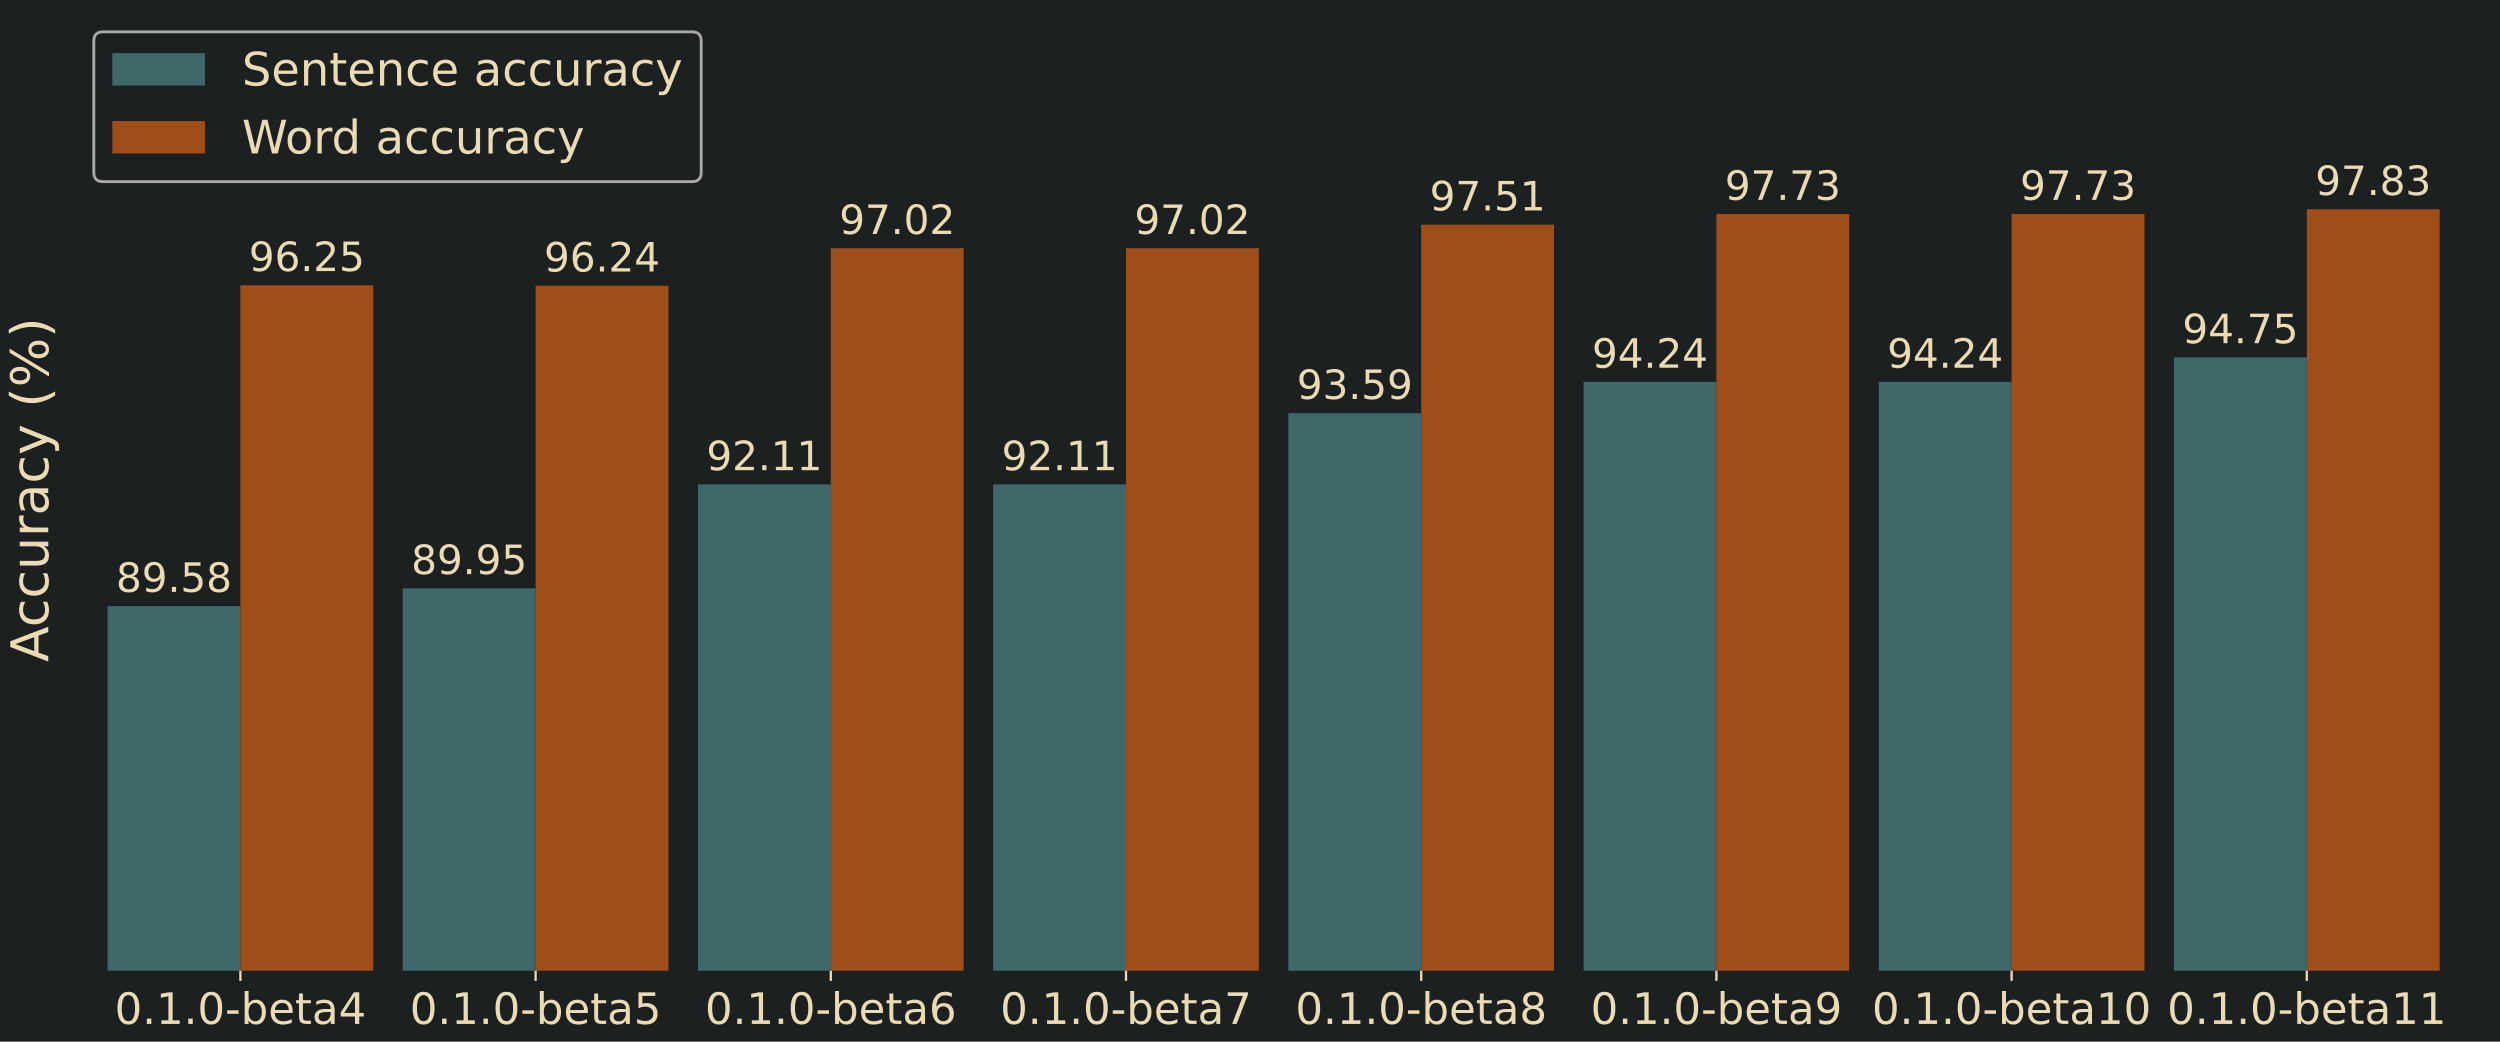
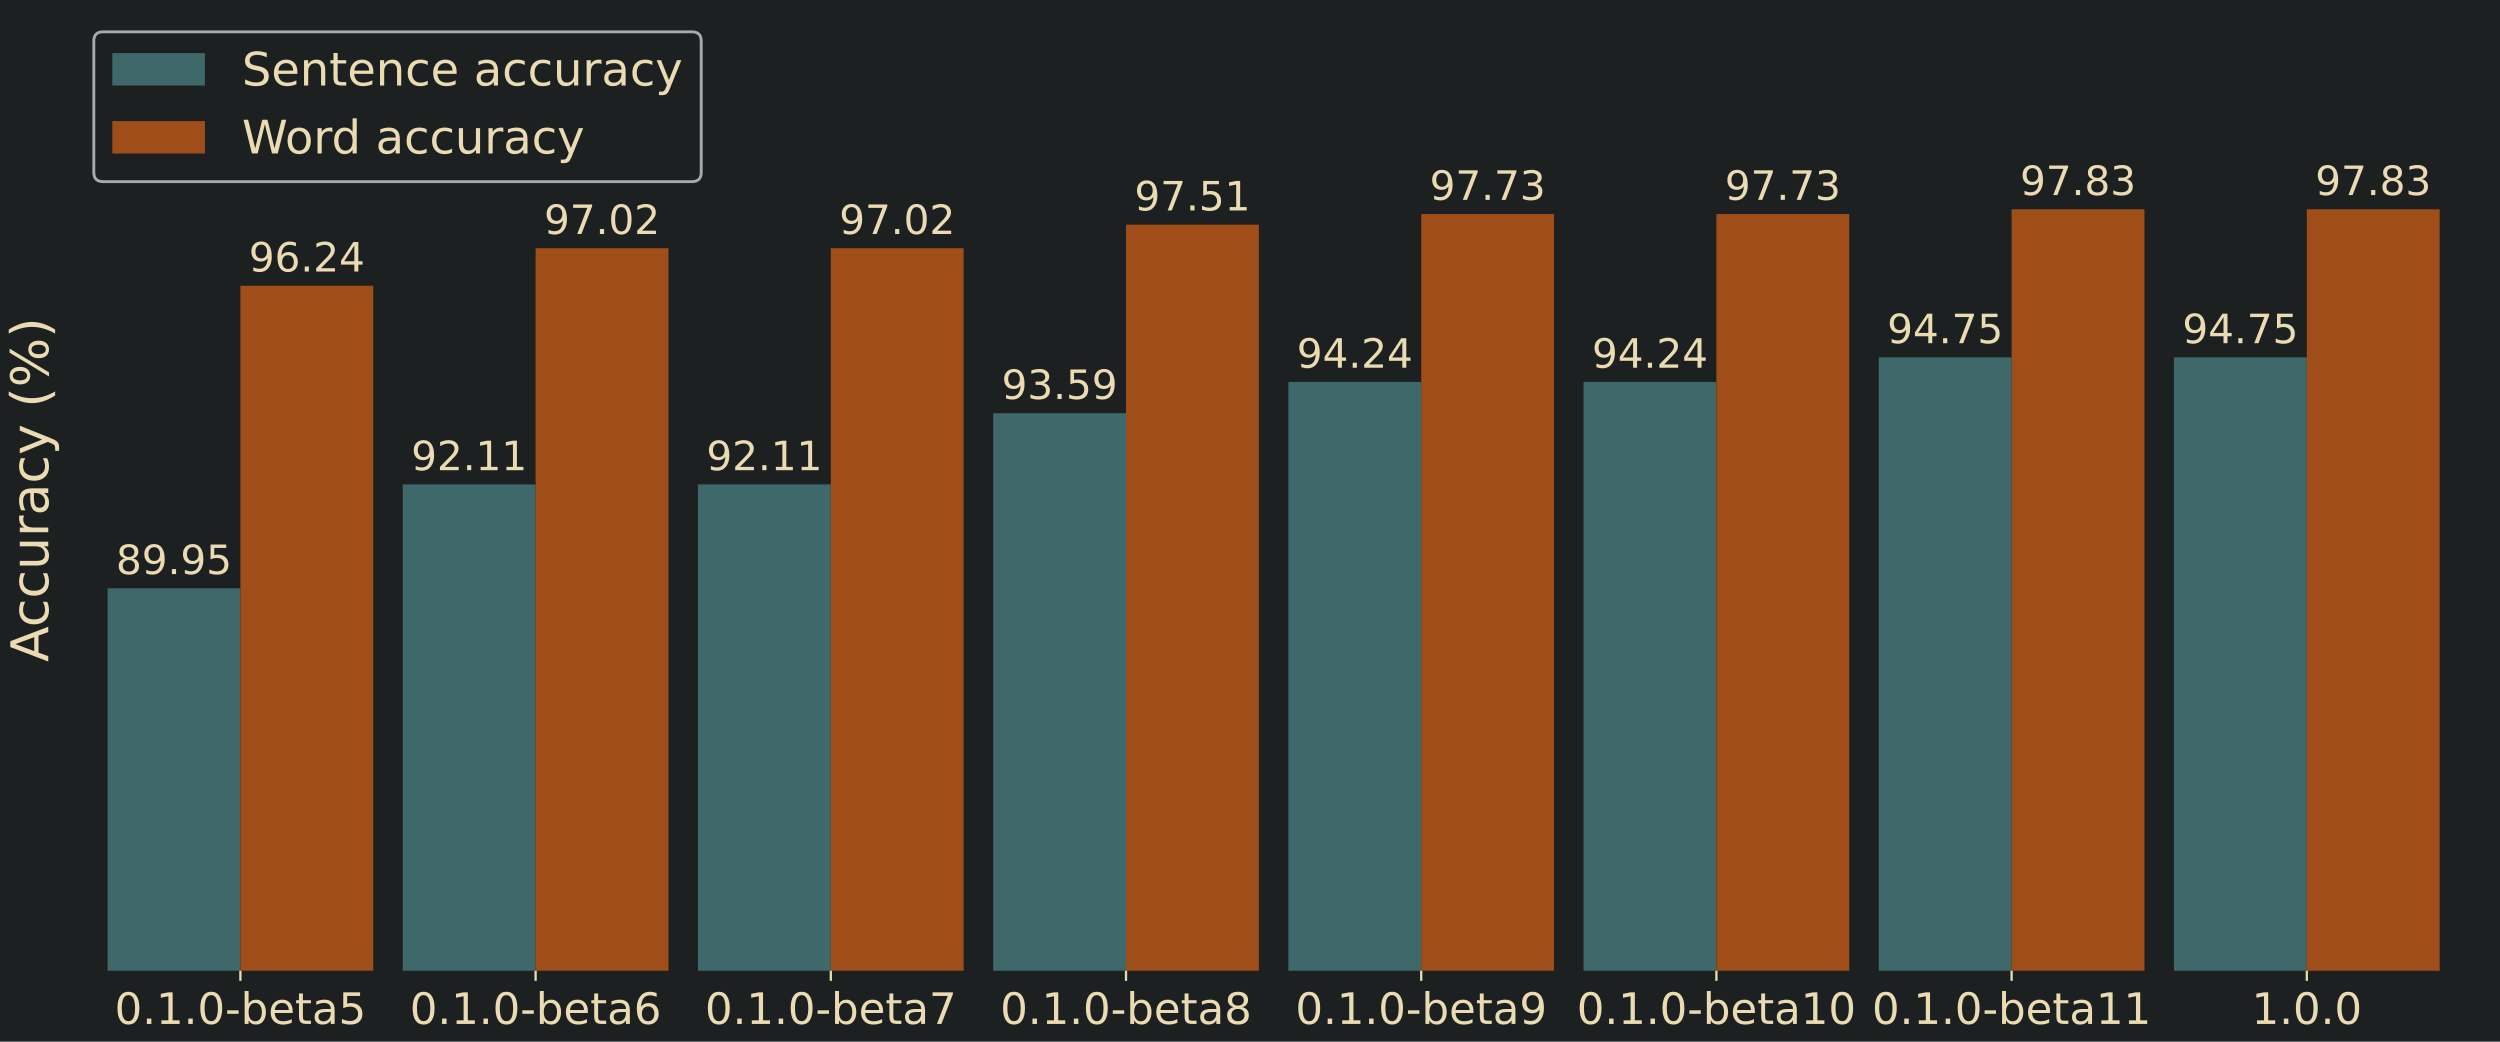
<svg xmlns="http://www.w3.org/2000/svg" xmlns:xlink="http://www.w3.org/1999/xlink" width="864pt" height="360pt" viewBox="0 0 864 360" version="1.1">
  <defs>
    <style type="text/css">*{stroke-linejoin: round; stroke-linecap: butt}</style>
  </defs>
  <g id="figure_1">
    <g id="patch_1">
      <path d="M 0 360  L 864 360  L 864 0  L 0 0  z " style="fill: #1d2021" />
    </g>
    <g id="axes_1">
      <g id="patch_2">
        <path d="M 24.421 335.483  L 861 335.483  L 861 3  L 24.421 3  z " style="fill: #1d2021" />
      </g>
      <g id="patch_3">
-         <path d="M 37.174 1698.66  L 83.083 1698.66  L 83.083 209.472  L 37.174 209.472  z " clip-path="url(#pc7d5219e8c)" style="fill: #3e686a" />
+         <path d="M 37.174 1698.66  L 83.083 1698.66  L 83.083 203.321  L 37.174 203.321  z " clip-path="url(#p4f9aa74996)" style="fill: #3e686a" />
      </g>
      <g id="patch_4">
-         <path d="M 139.195 1698.66  L 185.105 1698.66  L 185.105 203.321  L 139.195 203.321  z " clip-path="url(#pc7d5219e8c)" style="fill: #3e686a" />
+         <path d="M 139.195 1698.66  L 185.105 1698.66  L 185.105 167.413  L 139.195 167.413  z " clip-path="url(#p4f9aa74996)" style="fill: #3e686a" />
      </g>
      <g id="patch_5">
-         <path d="M 241.217 1698.66  L 287.127 1698.66  L 287.127 167.413  L 241.217 167.413  z " clip-path="url(#pc7d5219e8c)" style="fill: #3e686a" />
+         <path d="M 241.217 1698.66  L 287.127 1698.66  L 287.127 167.413  L 241.217 167.413  z " clip-path="url(#p4f9aa74996)" style="fill: #3e686a" />
      </g>
      <g id="patch_6">
-         <path d="M 343.239 1698.66  L 389.149 1698.66  L 389.149 167.413  L 343.239 167.413  z " clip-path="url(#pc7d5219e8c)" style="fill: #3e686a" />
+         <path d="M 343.239 1698.66  L 389.149 1698.66  L 389.149 142.809  L 343.239 142.809  z " clip-path="url(#p4f9aa74996)" style="fill: #3e686a" />
      </g>
      <g id="patch_7">
-         <path d="M 445.261 1698.66  L 491.171 1698.66  L 491.171 142.809  L 445.261 142.809  z " clip-path="url(#pc7d5219e8c)" style="fill: #3e686a" />
+         <path d="M 445.261 1698.66  L 491.171 1698.66  L 491.171 132.003  L 445.261 132.003  z " clip-path="url(#p4f9aa74996)" style="fill: #3e686a" />
      </g>
      <g id="patch_8">
-         <path d="M 547.283 1698.66  L 593.192 1698.66  L 593.192 132.003  L 547.283 132.003  z " clip-path="url(#pc7d5219e8c)" style="fill: #3e686a" />
+         <path d="M 547.283 1698.66  L 593.192 1698.66  L 593.192 132.003  L 547.283 132.003  z " clip-path="url(#p4f9aa74996)" style="fill: #3e686a" />
      </g>
      <g id="patch_9">
-         <path d="M 649.304 1698.66  L 695.214 1698.66  L 695.214 132.003  L 649.304 132.003  z " clip-path="url(#pc7d5219e8c)" style="fill: #3e686a" />
+         <path d="M 649.304 1698.66  L 695.214 1698.66  L 695.214 123.525  L 649.304 123.525  z " clip-path="url(#p4f9aa74996)" style="fill: #3e686a" />
      </g>
      <g id="patch_10">
-         <path d="M 751.326 1698.66  L 797.236 1698.66  L 797.236 123.525  L 751.326 123.525  z " clip-path="url(#pc7d5219e8c)" style="fill: #3e686a" />
+         <path d="M 751.326 1698.66  L 797.236 1698.66  L 797.236 123.525  L 751.326 123.525  z " clip-path="url(#p4f9aa74996)" style="fill: #3e686a" />
      </g>
      <g id="patch_11">
-         <path d="M 83.083 1698.66  L 128.993 1698.66  L 128.993 98.589  L 83.083 98.589  z " clip-path="url(#pc7d5219e8c)" style="fill: #9f4e19" />
+         <path d="M 83.083 1698.66  L 128.993 1698.66  L 128.993 98.755  L 83.083 98.755  z " clip-path="url(#p4f9aa74996)" style="fill: #9f4e19" />
      </g>
      <g id="patch_12">
-         <path d="M 185.105 1698.66  L 231.015 1698.66  L 231.015 98.755  L 185.105 98.755  z " clip-path="url(#pc7d5219e8c)" style="fill: #9f4e19" />
+         <path d="M 185.105 1698.66  L 231.015 1698.66  L 231.015 85.788  L 185.105 85.788  z " clip-path="url(#p4f9aa74996)" style="fill: #9f4e19" />
      </g>
      <g id="patch_13">
-         <path d="M 287.127 1698.66  L 333.037 1698.66  L 333.037 85.788  L 287.127 85.788  z " clip-path="url(#pc7d5219e8c)" style="fill: #9f4e19" />
+         <path d="M 287.127 1698.66  L 333.037 1698.66  L 333.037 85.788  L 287.127 85.788  z " clip-path="url(#p4f9aa74996)" style="fill: #9f4e19" />
      </g>
      <g id="patch_14">
-         <path d="M 389.149 1698.66  L 435.059 1698.66  L 435.059 85.788  L 389.149 85.788  z " clip-path="url(#pc7d5219e8c)" style="fill: #9f4e19" />
+         <path d="M 389.149 1698.66  L 435.059 1698.66  L 435.059 77.643  L 389.149 77.643  z " clip-path="url(#p4f9aa74996)" style="fill: #9f4e19" />
      </g>
      <g id="patch_15">
-         <path d="M 491.171 1698.66  L 537.08 1698.66  L 537.08 77.643  L 491.171 77.643  z " clip-path="url(#pc7d5219e8c)" style="fill: #9f4e19" />
+         <path d="M 491.171 1698.66  L 537.08 1698.66  L 537.08 73.985  L 491.171 73.985  z " clip-path="url(#p4f9aa74996)" style="fill: #9f4e19" />
      </g>
      <g id="patch_16">
-         <path d="M 593.192 1698.66  L 639.102 1698.66  L 639.102 73.985  L 593.192 73.985  z " clip-path="url(#pc7d5219e8c)" style="fill: #9f4e19" />
+         <path d="M 593.192 1698.66  L 639.102 1698.66  L 639.102 73.985  L 593.192 73.985  z " clip-path="url(#p4f9aa74996)" style="fill: #9f4e19" />
      </g>
      <g id="patch_17">
-         <path d="M 695.214 1698.66  L 741.124 1698.66  L 741.124 73.985  L 695.214 73.985  z " clip-path="url(#pc7d5219e8c)" style="fill: #9f4e19" />
+         <path d="M 695.214 1698.66  L 741.124 1698.66  L 741.124 72.323  L 695.214 72.323  z " clip-path="url(#p4f9aa74996)" style="fill: #9f4e19" />
      </g>
      <g id="patch_18">
-         <path d="M 797.236 1698.66  L 843.146 1698.66  L 843.146 72.323  L 797.236 72.323  z " clip-path="url(#pc7d5219e8c)" style="fill: #9f4e19" />
+         <path d="M 797.236 1698.66  L 843.146 1698.66  L 843.146 72.323  L 797.236 72.323  z " clip-path="url(#p4f9aa74996)" style="fill: #9f4e19" />
      </g>
      <g id="matplotlib.axis_1">
        <g id="xtick_1">
          <g id="line2d_1">
            <defs>
-               <path id="m6afd319a4b" d="M 0 0  L 0 3.5  " style="stroke: #ebdbb2; stroke-width: 0.8" />
+               <path id="m18fe4cca74" d="M 0 0  L 0 3.5  " style="stroke: #ebdbb2; stroke-width: 0.8" />
            </defs>
            <g>
-               <use xlink:href="#m6afd319a4b" x="83.083" y="335.483" style="fill: #ebdbb2; stroke: #ebdbb2; stroke-width: 0.8" />
+               <use xlink:href="#m18fe4cca74" x="83.083" y="335.483" style="fill: #ebdbb2; stroke: #ebdbb2; stroke-width: 0.8" />
            </g>
          </g>
          <g id="text_1">
            <g style="fill: #ebdbb2" transform="translate(39.61036 353.8802) scale(0.15 -0.15)">
              <defs>
                <path id="DejaVuSans-30" d="M 2034 4250  Q 1547 4250 1301 3770  Q 1056 3291 1056 2328  Q 1056 1369 1301 889  Q 1547 409 2034 409  Q 2525 409 2770 889  Q 3016 1369 3016 2328  Q 3016 3291 2770 3770  Q 2525 4250 2034 4250  z M 2034 4750  Q 2819 4750 3233 4129  Q 3647 3509 3647 2328  Q 3647 1150 3233 529  Q 2819 -91 2034 -91  Q 1250 -91 836 529  Q 422 1150 422 2328  Q 422 3509 836 4129  Q 1250 4750 2034 4750  z " transform="scale(0.015625)" />
                <path id="DejaVuSans-2e" d="M 684 794  L 1344 794  L 1344 0  L 684 0  L 684 794  z " transform="scale(0.015625)" />
                <path id="DejaVuSans-31" d="M 794 531  L 1825 531  L 1825 4091  L 703 3866  L 703 4441  L 1819 4666  L 2450 4666  L 2450 531  L 3481 531  L 3481 0  L 794 0  L 794 531  z " transform="scale(0.015625)" />
                <path id="DejaVuSans-2d" d="M 313 2009  L 1997 2009  L 1997 1497  L 313 1497  L 313 2009  z " transform="scale(0.015625)" />
                <path id="DejaVuSans-62" d="M 3116 1747  Q 3116 2381 2855 2742  Q 2594 3103 2138 3103  Q 1681 3103 1420 2742  Q 1159 2381 1159 1747  Q 1159 1113 1420 752  Q 1681 391 2138 391  Q 2594 391 2855 752  Q 3116 1113 3116 1747  z M 1159 2969  Q 1341 3281 1617 3432  Q 1894 3584 2278 3584  Q 2916 3584 3314 3078  Q 3713 2572 3713 1747  Q 3713 922 3314 415  Q 2916 -91 2278 -91  Q 1894 -91 1617 61  Q 1341 213 1159 525  L 1159 0  L 581 0  L 581 4863  L 1159 4863  L 1159 2969  z " transform="scale(0.015625)" />
                <path id="DejaVuSans-65" d="M 3597 1894  L 3597 1613  L 953 1613  Q 991 1019 1311 708  Q 1631 397 2203 397  Q 2534 397 2845 478  Q 3156 559 3463 722  L 3463 178  Q 3153 47 2828 -22  Q 2503 -91 2169 -91  Q 1331 -91 842 396  Q 353 884 353 1716  Q 353 2575 817 3079  Q 1281 3584 2069 3584  Q 2775 3584 3186 3129  Q 3597 2675 3597 1894  z M 3022 2063  Q 3016 2534 2758 2815  Q 2500 3097 2075 3097  Q 1594 3097 1305 2825  Q 1016 2553 972 2059  L 3022 2063  z " transform="scale(0.015625)" />
                <path id="DejaVuSans-74" d="M 1172 4494  L 1172 3500  L 2356 3500  L 2356 3053  L 1172 3053  L 1172 1153  Q 1172 725 1289 603  Q 1406 481 1766 481  L 2356 481  L 2356 0  L 1766 0  Q 1100 0 847 248  Q 594 497 594 1153  L 594 3053  L 172 3053  L 172 3500  L 594 3500  L 594 4494  L 1172 4494  z " transform="scale(0.015625)" />
                <path id="DejaVuSans-61" d="M 2194 1759  Q 1497 1759 1228 1600  Q 959 1441 959 1056  Q 959 750 1161 570  Q 1363 391 1709 391  Q 2188 391 2477 730  Q 2766 1069 2766 1631  L 2766 1759  L 2194 1759  z M 3341 1997  L 3341 0  L 2766 0  L 2766 531  Q 2569 213 2275 61  Q 1981 -91 1556 -91  Q 1019 -91 701 211  Q 384 513 384 1019  Q 384 1609 779 1909  Q 1175 2209 1959 2209  L 2766 2209  L 2766 2266  Q 2766 2663 2505 2880  Q 2244 3097 1772 3097  Q 1472 3097 1187 3025  Q 903 2953 641 2809  L 641 3341  Q 956 3463 1253 3523  Q 1550 3584 1831 3584  Q 2591 3584 2966 3190  Q 3341 2797 3341 1997  z " transform="scale(0.015625)" />
-                 <path id="DejaVuSans-34" d="M 2419 4116  L 825 1625  L 2419 1625  L 2419 4116  z M 2253 4666  L 3047 4666  L 3047 1625  L 3713 1625  L 3713 1100  L 3047 1100  L 3047 0  L 2419 0  L 2419 1100  L 313 1100  L 313 1709  L 2253 4666  z " transform="scale(0.015625)" />
+                 <path id="DejaVuSans-35" d="M 691 4666  L 3169 4666  L 3169 4134  L 1269 4134  L 1269 2991  Q 1406 3038 1543 3061  Q 1681 3084 1819 3084  Q 2600 3084 3056 2656  Q 3513 2228 3513 1497  Q 3513 744 3044 326  Q 2575 -91 1722 -91  Q 1428 -91 1123 -41  Q 819 9 494 109  L 494 744  Q 775 591 1075 516  Q 1375 441 1709 441  Q 2250 441 2565 725  Q 2881 1009 2881 1497  Q 2881 1984 2565 2268  Q 2250 2553 1709 2553  Q 1456 2553 1204 2497  Q 953 2441 691 2322  L 691 4666  z " transform="scale(0.015625)" />
              </defs>
              <use xlink:href="#DejaVuSans-30" />
              <use xlink:href="#DejaVuSans-2e" x="63.623" />
              <use xlink:href="#DejaVuSans-31" x="95.41" />
              <use xlink:href="#DejaVuSans-2e" x="159.033" />
              <use xlink:href="#DejaVuSans-30" x="190.82" />
              <use xlink:href="#DejaVuSans-2d" x="254.443" />
              <use xlink:href="#DejaVuSans-62" x="290.527" />
              <use xlink:href="#DejaVuSans-65" x="354.004" />
              <use xlink:href="#DejaVuSans-74" x="415.527" />
              <use xlink:href="#DejaVuSans-61" x="454.736" />
-               <use xlink:href="#DejaVuSans-34" x="516.016" />
+               <use xlink:href="#DejaVuSans-35" x="516.016" />
            </g>
          </g>
        </g>
        <g id="xtick_2">
          <g id="line2d_2">
            <g>
-               <use xlink:href="#m6afd319a4b" x="185.105" y="335.483" style="fill: #ebdbb2; stroke: #ebdbb2; stroke-width: 0.8" />
+               <use xlink:href="#m18fe4cca74" x="185.105" y="335.483" style="fill: #ebdbb2; stroke: #ebdbb2; stroke-width: 0.8" />
            </g>
          </g>
          <g id="text_2">
            <g style="fill: #ebdbb2" transform="translate(141.6322 353.8802) scale(0.15 -0.15)">
              <defs>
-                 <path id="DejaVuSans-35" d="M 691 4666  L 3169 4666  L 3169 4134  L 1269 4134  L 1269 2991  Q 1406 3038 1543 3061  Q 1681 3084 1819 3084  Q 2600 3084 3056 2656  Q 3513 2228 3513 1497  Q 3513 744 3044 326  Q 2575 -91 1722 -91  Q 1428 -91 1123 -41  Q 819 9 494 109  L 494 744  Q 775 591 1075 516  Q 1375 441 1709 441  Q 2250 441 2565 725  Q 2881 1009 2881 1497  Q 2881 1984 2565 2268  Q 2250 2553 1709 2553  Q 1456 2553 1204 2497  Q 953 2441 691 2322  L 691 4666  z " transform="scale(0.015625)" />
+                 <path id="DejaVuSans-36" d="M 2113 2584  Q 1688 2584 1439 2293  Q 1191 2003 1191 1497  Q 1191 994 1439 701  Q 1688 409 2113 409  Q 2538 409 2786 701  Q 3034 994 3034 1497  Q 3034 2003 2786 2293  Q 2538 2584 2113 2584  z M 3366 4563  L 3366 3988  Q 3128 4100 2886 4159  Q 2644 4219 2406 4219  Q 1781 4219 1451 3797  Q 1122 3375 1075 2522  Q 1259 2794 1537 2939  Q 1816 3084 2150 3084  Q 2853 3084 3261 2657  Q 3669 2231 3669 1497  Q 3669 778 3244 343  Q 2819 -91 2113 -91  Q 1303 -91 875 529  Q 447 1150 447 2328  Q 447 3434 972 4092  Q 1497 4750 2381 4750  Q 2619 4750 2861 4703  Q 3103 4656 3366 4563  z " transform="scale(0.015625)" />
              </defs>
              <use xlink:href="#DejaVuSans-30" />
              <use xlink:href="#DejaVuSans-2e" x="63.623" />
              <use xlink:href="#DejaVuSans-31" x="95.41" />
              <use xlink:href="#DejaVuSans-2e" x="159.033" />
              <use xlink:href="#DejaVuSans-30" x="190.82" />
              <use xlink:href="#DejaVuSans-2d" x="254.443" />
              <use xlink:href="#DejaVuSans-62" x="290.527" />
              <use xlink:href="#DejaVuSans-65" x="354.004" />
              <use xlink:href="#DejaVuSans-74" x="415.527" />
              <use xlink:href="#DejaVuSans-61" x="454.736" />
-               <use xlink:href="#DejaVuSans-35" x="516.016" />
+               <use xlink:href="#DejaVuSans-36" x="516.016" />
            </g>
          </g>
        </g>
        <g id="xtick_3">
          <g id="line2d_3">
            <g>
-               <use xlink:href="#m6afd319a4b" x="287.127" y="335.483" style="fill: #ebdbb2; stroke: #ebdbb2; stroke-width: 0.8" />
+               <use xlink:href="#m18fe4cca74" x="287.127" y="335.483" style="fill: #ebdbb2; stroke: #ebdbb2; stroke-width: 0.8" />
            </g>
          </g>
          <g id="text_3">
            <g style="fill: #ebdbb2" transform="translate(243.654 353.8802) scale(0.15 -0.15)">
              <defs>
-                 <path id="DejaVuSans-36" d="M 2113 2584  Q 1688 2584 1439 2293  Q 1191 2003 1191 1497  Q 1191 994 1439 701  Q 1688 409 2113 409  Q 2538 409 2786 701  Q 3034 994 3034 1497  Q 3034 2003 2786 2293  Q 2538 2584 2113 2584  z M 3366 4563  L 3366 3988  Q 3128 4100 2886 4159  Q 2644 4219 2406 4219  Q 1781 4219 1451 3797  Q 1122 3375 1075 2522  Q 1259 2794 1537 2939  Q 1816 3084 2150 3084  Q 2853 3084 3261 2657  Q 3669 2231 3669 1497  Q 3669 778 3244 343  Q 2819 -91 2113 -91  Q 1303 -91 875 529  Q 447 1150 447 2328  Q 447 3434 972 4092  Q 1497 4750 2381 4750  Q 2619 4750 2861 4703  Q 3103 4656 3366 4563  z " transform="scale(0.015625)" />
+                 <path id="DejaVuSans-37" d="M 525 4666  L 3525 4666  L 3525 4397  L 1831 0  L 1172 0  L 2766 4134  L 525 4134  L 525 4666  z " transform="scale(0.015625)" />
              </defs>
              <use xlink:href="#DejaVuSans-30" />
              <use xlink:href="#DejaVuSans-2e" x="63.623" />
              <use xlink:href="#DejaVuSans-31" x="95.41" />
              <use xlink:href="#DejaVuSans-2e" x="159.033" />
              <use xlink:href="#DejaVuSans-30" x="190.82" />
              <use xlink:href="#DejaVuSans-2d" x="254.443" />
              <use xlink:href="#DejaVuSans-62" x="290.527" />
              <use xlink:href="#DejaVuSans-65" x="354.004" />
              <use xlink:href="#DejaVuSans-74" x="415.527" />
              <use xlink:href="#DejaVuSans-61" x="454.736" />
-               <use xlink:href="#DejaVuSans-36" x="516.016" />
+               <use xlink:href="#DejaVuSans-37" x="516.016" />
            </g>
          </g>
        </g>
        <g id="xtick_4">
          <g id="line2d_4">
            <g>
-               <use xlink:href="#m6afd319a4b" x="389.149" y="335.483" style="fill: #ebdbb2; stroke: #ebdbb2; stroke-width: 0.8" />
+               <use xlink:href="#m18fe4cca74" x="389.149" y="335.483" style="fill: #ebdbb2; stroke: #ebdbb2; stroke-width: 0.8" />
            </g>
          </g>
          <g id="text_4">
            <g style="fill: #ebdbb2" transform="translate(345.6758 353.8802) scale(0.15 -0.15)">
              <defs>
-                 <path id="DejaVuSans-37" d="M 525 4666  L 3525 4666  L 3525 4397  L 1831 0  L 1172 0  L 2766 4134  L 525 4134  L 525 4666  z " transform="scale(0.015625)" />
+                 <path id="DejaVuSans-38" d="M 2034 2216  Q 1584 2216 1326 1975  Q 1069 1734 1069 1313  Q 1069 891 1326 650  Q 1584 409 2034 409  Q 2484 409 2743 651  Q 3003 894 3003 1313  Q 3003 1734 2745 1975  Q 2488 2216 2034 2216  z M 1403 2484  Q 997 2584 770 2862  Q 544 3141 544 3541  Q 544 4100 942 4425  Q 1341 4750 2034 4750  Q 2731 4750 3128 4425  Q 3525 4100 3525 3541  Q 3525 3141 3298 2862  Q 3072 2584 2669 2484  Q 3125 2378 3379 2068  Q 3634 1759 3634 1313  Q 3634 634 3220 271  Q 2806 -91 2034 -91  Q 1263 -91 848 271  Q 434 634 434 1313  Q 434 1759 690 2068  Q 947 2378 1403 2484  z M 1172 3481  Q 1172 3119 1398 2916  Q 1625 2713 2034 2713  Q 2441 2713 2670 2916  Q 2900 3119 2900 3481  Q 2900 3844 2670 4047  Q 2441 4250 2034 4250  Q 1625 4250 1398 4047  Q 1172 3844 1172 3481  z " transform="scale(0.015625)" />
              </defs>
              <use xlink:href="#DejaVuSans-30" />
              <use xlink:href="#DejaVuSans-2e" x="63.623" />
              <use xlink:href="#DejaVuSans-31" x="95.41" />
              <use xlink:href="#DejaVuSans-2e" x="159.033" />
              <use xlink:href="#DejaVuSans-30" x="190.82" />
              <use xlink:href="#DejaVuSans-2d" x="254.443" />
              <use xlink:href="#DejaVuSans-62" x="290.527" />
              <use xlink:href="#DejaVuSans-65" x="354.004" />
              <use xlink:href="#DejaVuSans-74" x="415.527" />
              <use xlink:href="#DejaVuSans-61" x="454.736" />
-               <use xlink:href="#DejaVuSans-37" x="516.016" />
+               <use xlink:href="#DejaVuSans-38" x="516.016" />
            </g>
          </g>
        </g>
        <g id="xtick_5">
          <g id="line2d_5">
            <g>
-               <use xlink:href="#m6afd319a4b" x="491.171" y="335.483" style="fill: #ebdbb2; stroke: #ebdbb2; stroke-width: 0.8" />
+               <use xlink:href="#m18fe4cca74" x="491.171" y="335.483" style="fill: #ebdbb2; stroke: #ebdbb2; stroke-width: 0.8" />
            </g>
          </g>
          <g id="text_5">
            <g style="fill: #ebdbb2" transform="translate(447.6976 353.8802) scale(0.15 -0.15)">
              <defs>
-                 <path id="DejaVuSans-38" d="M 2034 2216  Q 1584 2216 1326 1975  Q 1069 1734 1069 1313  Q 1069 891 1326 650  Q 1584 409 2034 409  Q 2484 409 2743 651  Q 3003 894 3003 1313  Q 3003 1734 2745 1975  Q 2488 2216 2034 2216  z M 1403 2484  Q 997 2584 770 2862  Q 544 3141 544 3541  Q 544 4100 942 4425  Q 1341 4750 2034 4750  Q 2731 4750 3128 4425  Q 3525 4100 3525 3541  Q 3525 3141 3298 2862  Q 3072 2584 2669 2484  Q 3125 2378 3379 2068  Q 3634 1759 3634 1313  Q 3634 634 3220 271  Q 2806 -91 2034 -91  Q 1263 -91 848 271  Q 434 634 434 1313  Q 434 1759 690 2068  Q 947 2378 1403 2484  z M 1172 3481  Q 1172 3119 1398 2916  Q 1625 2713 2034 2713  Q 2441 2713 2670 2916  Q 2900 3119 2900 3481  Q 2900 3844 2670 4047  Q 2441 4250 2034 4250  Q 1625 4250 1398 4047  Q 1172 3844 1172 3481  z " transform="scale(0.015625)" />
+                 <path id="DejaVuSans-39" d="M 703 97  L 703 672  Q 941 559 1184 500  Q 1428 441 1663 441  Q 2288 441 2617 861  Q 2947 1281 2994 2138  Q 2813 1869 2534 1725  Q 2256 1581 1919 1581  Q 1219 1581 811 2004  Q 403 2428 403 3163  Q 403 3881 828 4315  Q 1253 4750 1959 4750  Q 2769 4750 3195 4129  Q 3622 3509 3622 2328  Q 3622 1225 3098 567  Q 2575 -91 1691 -91  Q 1453 -91 1209 -44  Q 966 3 703 97  z M 1959 2075  Q 2384 2075 2632 2365  Q 2881 2656 2881 3163  Q 2881 3666 2632 3958  Q 2384 4250 1959 4250  Q 1534 4250 1286 3958  Q 1038 3666 1038 3163  Q 1038 2656 1286 2365  Q 1534 2075 1959 2075  z " transform="scale(0.015625)" />
              </defs>
              <use xlink:href="#DejaVuSans-30" />
              <use xlink:href="#DejaVuSans-2e" x="63.623" />
              <use xlink:href="#DejaVuSans-31" x="95.41" />
              <use xlink:href="#DejaVuSans-2e" x="159.033" />
              <use xlink:href="#DejaVuSans-30" x="190.82" />
              <use xlink:href="#DejaVuSans-2d" x="254.443" />
              <use xlink:href="#DejaVuSans-62" x="290.527" />
              <use xlink:href="#DejaVuSans-65" x="354.004" />
              <use xlink:href="#DejaVuSans-74" x="415.527" />
              <use xlink:href="#DejaVuSans-61" x="454.736" />
-               <use xlink:href="#DejaVuSans-38" x="516.016" />
+               <use xlink:href="#DejaVuSans-39" x="516.016" />
            </g>
          </g>
        </g>
        <g id="xtick_6">
          <g id="line2d_6">
            <g>
-               <use xlink:href="#m6afd319a4b" x="593.192" y="335.483" style="fill: #ebdbb2; stroke: #ebdbb2; stroke-width: 0.8" />
+               <use xlink:href="#m18fe4cca74" x="593.192" y="335.483" style="fill: #ebdbb2; stroke: #ebdbb2; stroke-width: 0.8" />
            </g>
          </g>
          <g id="text_6">
-             <g style="fill: #ebdbb2" transform="translate(549.7194 353.8802) scale(0.15 -0.15)">
-               <defs>
-                 <path id="DejaVuSans-39" d="M 703 97  L 703 672  Q 941 559 1184 500  Q 1428 441 1663 441  Q 2288 441 2617 861  Q 2947 1281 2994 2138  Q 2813 1869 2534 1725  Q 2256 1581 1919 1581  Q 1219 1581 811 2004  Q 403 2428 403 3163  Q 403 3881 828 4315  Q 1253 4750 1959 4750  Q 2769 4750 3195 4129  Q 3622 3509 3622 2328  Q 3622 1225 3098 567  Q 2575 -91 1691 -91  Q 1453 -91 1209 -44  Q 966 3 703 97  z M 1959 2075  Q 2384 2075 2632 2365  Q 2881 2656 2881 3163  Q 2881 3666 2632 3958  Q 2384 4250 1959 4250  Q 1534 4250 1286 3958  Q 1038 3666 1038 3163  Q 1038 2656 1286 2365  Q 1534 2075 1959 2075  z " transform="scale(0.015625)" />
-               </defs>
-               <use xlink:href="#DejaVuSans-30" />
-               <use xlink:href="#DejaVuSans-2e" x="63.623" />
-               <use xlink:href="#DejaVuSans-31" x="95.41" />
-               <use xlink:href="#DejaVuSans-2e" x="159.033" />
-               <use xlink:href="#DejaVuSans-30" x="190.82" />
-               <use xlink:href="#DejaVuSans-2d" x="254.443" />
-               <use xlink:href="#DejaVuSans-62" x="290.527" />
-               <use xlink:href="#DejaVuSans-65" x="354.004" />
-               <use xlink:href="#DejaVuSans-74" x="415.527" />
-               <use xlink:href="#DejaVuSans-61" x="454.736" />
-               <use xlink:href="#DejaVuSans-39" x="516.016" />
+             <g style="fill: #ebdbb2" transform="translate(544.9476 353.8802) scale(0.15 -0.15)">
+               <use xlink:href="#DejaVuSans-30" />
+               <use xlink:href="#DejaVuSans-2e" x="63.623" />
+               <use xlink:href="#DejaVuSans-31" x="95.41" />
+               <use xlink:href="#DejaVuSans-2e" x="159.033" />
+               <use xlink:href="#DejaVuSans-30" x="190.82" />
+               <use xlink:href="#DejaVuSans-2d" x="254.443" />
+               <use xlink:href="#DejaVuSans-62" x="290.527" />
+               <use xlink:href="#DejaVuSans-65" x="354.004" />
+               <use xlink:href="#DejaVuSans-74" x="415.527" />
+               <use xlink:href="#DejaVuSans-61" x="454.736" />
+               <use xlink:href="#DejaVuSans-31" x="516.016" />
+               <use xlink:href="#DejaVuSans-30" x="579.639" />
            </g>
          </g>
        </g>
        <g id="xtick_7">
          <g id="line2d_7">
            <g>
-               <use xlink:href="#m6afd319a4b" x="695.214" y="335.483" style="fill: #ebdbb2; stroke: #ebdbb2; stroke-width: 0.8" />
+               <use xlink:href="#m18fe4cca74" x="695.214" y="335.483" style="fill: #ebdbb2; stroke: #ebdbb2; stroke-width: 0.8" />
            </g>
          </g>
          <g id="text_7">
            <g style="fill: #ebdbb2" transform="translate(646.9694 353.8802) scale(0.15 -0.15)">
              <use xlink:href="#DejaVuSans-30" />
              <use xlink:href="#DejaVuSans-2e" x="63.623" />
              <use xlink:href="#DejaVuSans-31" x="95.41" />
              <use xlink:href="#DejaVuSans-2e" x="159.033" />
              <use xlink:href="#DejaVuSans-30" x="190.82" />
              <use xlink:href="#DejaVuSans-2d" x="254.443" />
              <use xlink:href="#DejaVuSans-62" x="290.527" />
              <use xlink:href="#DejaVuSans-65" x="354.004" />
              <use xlink:href="#DejaVuSans-74" x="415.527" />
              <use xlink:href="#DejaVuSans-61" x="454.736" />
              <use xlink:href="#DejaVuSans-31" x="516.016" />
-               <use xlink:href="#DejaVuSans-30" x="579.639" />
+               <use xlink:href="#DejaVuSans-31" x="579.639" />
            </g>
          </g>
        </g>
        <g id="xtick_8">
          <g id="line2d_8">
            <g>
-               <use xlink:href="#m6afd319a4b" x="797.236" y="335.483" style="fill: #ebdbb2; stroke: #ebdbb2; stroke-width: 0.8" />
+               <use xlink:href="#m18fe4cca74" x="797.236" y="335.483" style="fill: #ebdbb2; stroke: #ebdbb2; stroke-width: 0.8" />
            </g>
          </g>
          <g id="text_8">
-             <g style="fill: #ebdbb2" transform="translate(748.9912 353.8802) scale(0.15 -0.15)">
-               <use xlink:href="#DejaVuSans-30" />
-               <use xlink:href="#DejaVuSans-2e" x="63.623" />
-               <use xlink:href="#DejaVuSans-31" x="95.41" />
-               <use xlink:href="#DejaVuSans-2e" x="159.033" />
-               <use xlink:href="#DejaVuSans-30" x="190.82" />
-               <use xlink:href="#DejaVuSans-2d" x="254.443" />
-               <use xlink:href="#DejaVuSans-62" x="290.527" />
-               <use xlink:href="#DejaVuSans-65" x="354.004" />
-               <use xlink:href="#DejaVuSans-74" x="415.527" />
-               <use xlink:href="#DejaVuSans-61" x="454.736" />
-               <use xlink:href="#DejaVuSans-31" x="516.016" />
-               <use xlink:href="#DejaVuSans-31" x="579.639" />
+             <g style="fill: #ebdbb2" transform="translate(778.1533 353.8802) scale(0.15 -0.15)">
+               <use xlink:href="#DejaVuSans-31" />
+               <use xlink:href="#DejaVuSans-2e" x="63.623" />
+               <use xlink:href="#DejaVuSans-30" x="95.41" />
+               <use xlink:href="#DejaVuSans-2e" x="159.033" />
+               <use xlink:href="#DejaVuSans-30" x="190.82" />
            </g>
          </g>
        </g>
      </g>
      <g id="matplotlib.axis_2">
        <g id="text_9">
          <g style="fill: #ebdbb2" transform="translate(16.67743 228.7666) rotate(-90) scale(0.18 -0.18)">
            <defs>
              <path id="DejaVuSans-41" d="M 2188 4044  L 1331 1722  L 3047 1722  L 2188 4044  z M 1831 4666  L 2547 4666  L 4325 0  L 3669 0  L 3244 1197  L 1141 1197  L 716 0  L 50 0  L 1831 4666  z " transform="scale(0.015625)" />
              <path id="DejaVuSans-63" d="M 3122 3366  L 3122 2828  Q 2878 2963 2633 3030  Q 2388 3097 2138 3097  Q 1578 3097 1268 2742  Q 959 2388 959 1747  Q 959 1106 1268 751  Q 1578 397 2138 397  Q 2388 397 2633 464  Q 2878 531 3122 666  L 3122 134  Q 2881 22 2623 -34  Q 2366 -91 2075 -91  Q 1284 -91 818 406  Q 353 903 353 1747  Q 353 2603 823 3093  Q 1294 3584 2113 3584  Q 2378 3584 2631 3529  Q 2884 3475 3122 3366  z " transform="scale(0.015625)" />
              <path id="DejaVuSans-75" d="M 544 1381  L 544 3500  L 1119 3500  L 1119 1403  Q 1119 906 1312 657  Q 1506 409 1894 409  Q 2359 409 2629 706  Q 2900 1003 2900 1516  L 2900 3500  L 3475 3500  L 3475 0  L 2900 0  L 2900 538  Q 2691 219 2414 64  Q 2138 -91 1772 -91  Q 1169 -91 856 284  Q 544 659 544 1381  z M 1991 3584  L 1991 3584  z " transform="scale(0.015625)" />
              <path id="DejaVuSans-72" d="M 2631 2963  Q 2534 3019 2420 3045  Q 2306 3072 2169 3072  Q 1681 3072 1420 2755  Q 1159 2438 1159 1844  L 1159 0  L 581 0  L 581 3500  L 1159 3500  L 1159 2956  Q 1341 3275 1631 3429  Q 1922 3584 2338 3584  Q 2397 3584 2469 3576  Q 2541 3569 2628 3553  L 2631 2963  z " transform="scale(0.015625)" />
              <path id="DejaVuSans-79" d="M 2059 -325  Q 1816 -950 1584 -1140  Q 1353 -1331 966 -1331  L 506 -1331  L 506 -850  L 844 -850  Q 1081 -850 1212 -737  Q 1344 -625 1503 -206  L 1606 56  L 191 3500  L 800 3500  L 1894 763  L 2988 3500  L 3597 3500  L 2059 -325  z " transform="scale(0.015625)" />
              <path id="DejaVuSans-20" transform="scale(0.015625)" />
              <path id="DejaVuSans-28" d="M 1984 4856  Q 1566 4138 1362 3434  Q 1159 2731 1159 2009  Q 1159 1288 1364 580  Q 1569 -128 1984 -844  L 1484 -844  Q 1016 -109 783 600  Q 550 1309 550 2009  Q 550 2706 781 3412  Q 1013 4119 1484 4856  L 1984 4856  z " transform="scale(0.015625)" />
              <path id="DejaVuSans-25" d="M 4653 2053  Q 4381 2053 4226 1822  Q 4072 1591 4072 1178  Q 4072 772 4226 539  Q 4381 306 4653 306  Q 4919 306 5073 539  Q 5228 772 5228 1178  Q 5228 1588 5073 1820  Q 4919 2053 4653 2053  z M 4653 2450  Q 5147 2450 5437 2106  Q 5728 1763 5728 1178  Q 5728 594 5436 251  Q 5144 -91 4653 -91  Q 4153 -91 3862 251  Q 3572 594 3572 1178  Q 3572 1766 3864 2108  Q 4156 2450 4653 2450  z M 1428 4353  Q 1159 4353 1004 4120  Q 850 3888 850 3481  Q 850 3069 1003 2837  Q 1156 2606 1428 2606  Q 1700 2606 1854 2837  Q 2009 3069 2009 3481  Q 2009 3884 1853 4118  Q 1697 4353 1428 4353  z M 4250 4750  L 4750 4750  L 1831 -91  L 1331 -91  L 4250 4750  z M 1428 4750  Q 1922 4750 2215 4408  Q 2509 4066 2509 3481  Q 2509 2891 2217 2550  Q 1925 2209 1428 2209  Q 931 2209 642 2551  Q 353 2894 353 3481  Q 353 4063 643 4406  Q 934 4750 1428 4750  z " transform="scale(0.015625)" />
              <path id="DejaVuSans-29" d="M 513 4856  L 1013 4856  Q 1481 4119 1714 3412  Q 1947 2706 1947 2009  Q 1947 1309 1714 600  Q 1481 -109 1013 -844  L 513 -844  Q 928 -128 1133 580  Q 1338 1288 1338 2009  Q 1338 2731 1133 3434  Q 928 4138 513 4856  z " transform="scale(0.015625)" />
            </defs>
            <use xlink:href="#DejaVuSans-41" />
            <use xlink:href="#DejaVuSans-63" x="66.658" />
            <use xlink:href="#DejaVuSans-63" x="121.639" />
            <use xlink:href="#DejaVuSans-75" x="176.619" />
            <use xlink:href="#DejaVuSans-72" x="239.998" />
            <use xlink:href="#DejaVuSans-61" x="281.111" />
            <use xlink:href="#DejaVuSans-63" x="342.391" />
            <use xlink:href="#DejaVuSans-79" x="397.371" />
            <use xlink:href="#DejaVuSans-20" x="456.551" />
            <use xlink:href="#DejaVuSans-28" x="488.338" />
            <use xlink:href="#DejaVuSans-25" x="527.352" />
            <use xlink:href="#DejaVuSans-29" x="622.371" />
          </g>
        </g>
      </g>
      <g id="text_10">
-         <g style="fill: #ebdbb2" transform="translate(40.08881 204.5602) scale(0.14 -0.14)">
+         <g style="fill: #ebdbb2" transform="translate(40.08881 198.4093) scale(0.14 -0.14)">
          <use xlink:href="#DejaVuSans-38" />
          <use xlink:href="#DejaVuSans-39" x="63.623" />
          <use xlink:href="#DejaVuSans-2e" x="127.246" />
-           <use xlink:href="#DejaVuSans-35" x="159.033" />
-           <use xlink:href="#DejaVuSans-38" x="222.656" />
-         </g>
-       </g>
-       <g id="text_11">
-         <g style="fill: #ebdbb2" transform="translate(142.1106 198.4093) scale(0.14 -0.14)">
-           <use xlink:href="#DejaVuSans-38" />
-           <use xlink:href="#DejaVuSans-39" x="63.623" />
-           <use xlink:href="#DejaVuSans-2e" x="127.246" />
          <use xlink:href="#DejaVuSans-39" x="159.033" />
          <use xlink:href="#DejaVuSans-35" x="222.656" />
        </g>
      </g>
-       <g id="text_12">
-         <g style="fill: #ebdbb2" transform="translate(244.1324 162.5012) scale(0.14 -0.14)">
+       <g id="text_11">
+         <g style="fill: #ebdbb2" transform="translate(142.1106 162.5012) scale(0.14 -0.14)">
          <defs>
            <path id="DejaVuSans-32" d="M 1228 531  L 3431 531  L 3431 0  L 469 0  L 469 531  Q 828 903 1448 1529  Q 2069 2156 2228 2338  Q 2531 2678 2651 2914  Q 2772 3150 2772 3378  Q 2772 3750 2511 3984  Q 2250 4219 1831 4219  Q 1534 4219 1204 4116  Q 875 4013 500 3803  L 500 4441  Q 881 4594 1212 4672  Q 1544 4750 1819 4750  Q 2544 4750 2975 4387  Q 3406 4025 3406 3419  Q 3406 3131 3298 2873  Q 3191 2616 2906 2266  Q 2828 2175 2409 1742  Q 1991 1309 1228 531  z " transform="scale(0.015625)" />
          </defs>
          <use xlink:href="#DejaVuSans-39" />
          <use xlink:href="#DejaVuSans-32" x="63.623" />
          <use xlink:href="#DejaVuSans-2e" x="127.246" />
          <use xlink:href="#DejaVuSans-31" x="159.033" />
          <use xlink:href="#DejaVuSans-31" x="222.656" />
        </g>
      </g>
-       <g id="text_13">
-         <g style="fill: #ebdbb2" transform="translate(346.1543 162.5012) scale(0.14 -0.14)">
+       <g id="text_12">
+         <g style="fill: #ebdbb2" transform="translate(244.1324 162.5012) scale(0.14 -0.14)">
          <use xlink:href="#DejaVuSans-39" />
          <use xlink:href="#DejaVuSans-32" x="63.623" />
          <use xlink:href="#DejaVuSans-2e" x="127.246" />
          <use xlink:href="#DejaVuSans-31" x="159.033" />
          <use xlink:href="#DejaVuSans-31" x="222.656" />
        </g>
      </g>
-       <g id="text_14">
-         <g style="fill: #ebdbb2" transform="translate(448.1761 137.8975) scale(0.14 -0.14)">
+       <g id="text_13">
+         <g style="fill: #ebdbb2" transform="translate(346.1543 137.8975) scale(0.14 -0.14)">
          <defs>
            <path id="DejaVuSans-33" d="M 2597 2516  Q 3050 2419 3304 2112  Q 3559 1806 3559 1356  Q 3559 666 3084 287  Q 2609 -91 1734 -91  Q 1441 -91 1130 -33  Q 819 25 488 141  L 488 750  Q 750 597 1062 519  Q 1375 441 1716 441  Q 2309 441 2620 675  Q 2931 909 2931 1356  Q 2931 1769 2642 2001  Q 2353 2234 1838 2234  L 1294 2234  L 1294 2753  L 1863 2753  Q 2328 2753 2575 2939  Q 2822 3125 2822 3475  Q 2822 3834 2567 4026  Q 2313 4219 1838 4219  Q 1578 4219 1281 4162  Q 984 4106 628 3988  L 628 4550  Q 988 4650 1302 4700  Q 1616 4750 1894 4750  Q 2613 4750 3031 4423  Q 3450 4097 3450 3541  Q 3450 3153 3228 2886  Q 3006 2619 2597 2516  z " transform="scale(0.015625)" />
          </defs>
          <use xlink:href="#DejaVuSans-39" />
          <use xlink:href="#DejaVuSans-33" x="63.623" />
          <use xlink:href="#DejaVuSans-2e" x="127.246" />
          <use xlink:href="#DejaVuSans-35" x="159.033" />
          <use xlink:href="#DejaVuSans-39" x="222.656" />
        </g>
      </g>
+       <g id="text_14">
+         <g style="fill: #ebdbb2" transform="translate(448.1761 127.0918) scale(0.14 -0.14)">
+           <defs>
+             <path id="DejaVuSans-34" d="M 2419 4116  L 825 1625  L 2419 1625  L 2419 4116  z M 2253 4666  L 3047 4666  L 3047 1625  L 3713 1625  L 3713 1100  L 3047 1100  L 3047 0  L 2419 0  L 2419 1100  L 313 1100  L 313 1709  L 2253 4666  z " transform="scale(0.015625)" />
+           </defs>
+           <use xlink:href="#DejaVuSans-39" />
+           <use xlink:href="#DejaVuSans-34" x="63.623" />
+           <use xlink:href="#DejaVuSans-2e" x="127.246" />
+           <use xlink:href="#DejaVuSans-32" x="159.033" />
+           <use xlink:href="#DejaVuSans-34" x="222.656" />
+         </g>
+       </g>
      <g id="text_15">
        <g style="fill: #ebdbb2" transform="translate(550.1979 127.0918) scale(0.14 -0.14)">
          <use xlink:href="#DejaVuSans-39" />
          <use xlink:href="#DejaVuSans-34" x="63.623" />
          <use xlink:href="#DejaVuSans-2e" x="127.246" />
          <use xlink:href="#DejaVuSans-32" x="159.033" />
          <use xlink:href="#DejaVuSans-34" x="222.656" />
        </g>
      </g>
      <g id="text_16">
-         <g style="fill: #ebdbb2" transform="translate(652.2197 127.0918) scale(0.14 -0.14)">
+         <g style="fill: #ebdbb2" transform="translate(652.2197 118.6135) scale(0.14 -0.14)">
          <use xlink:href="#DejaVuSans-39" />
          <use xlink:href="#DejaVuSans-34" x="63.623" />
+           <use xlink:href="#DejaVuSans-2e" x="127.246" />
+           <use xlink:href="#DejaVuSans-37" x="159.033" />
+           <use xlink:href="#DejaVuSans-35" x="222.656" />
+         </g>
+       </g>
+       <g id="text_17">
+         <g style="fill: #ebdbb2" transform="translate(754.2415 118.6135) scale(0.14 -0.14)">
+           <use xlink:href="#DejaVuSans-39" />
+           <use xlink:href="#DejaVuSans-34" x="63.623" />
+           <use xlink:href="#DejaVuSans-2e" x="127.246" />
+           <use xlink:href="#DejaVuSans-37" x="159.033" />
+           <use xlink:href="#DejaVuSans-35" x="222.656" />
+         </g>
+       </g>
+       <g id="text_18">
+         <g style="fill: #ebdbb2" transform="translate(85.99863 93.84359) scale(0.14 -0.14)">
+           <use xlink:href="#DejaVuSans-39" />
+           <use xlink:href="#DejaVuSans-36" x="63.623" />
          <use xlink:href="#DejaVuSans-2e" x="127.246" />
          <use xlink:href="#DejaVuSans-32" x="159.033" />
          <use xlink:href="#DejaVuSans-34" x="222.656" />
        </g>
      </g>
-       <g id="text_17">
-         <g style="fill: #ebdbb2" transform="translate(754.2415 118.6135) scale(0.14 -0.14)">
-           <use xlink:href="#DejaVuSans-39" />
-           <use xlink:href="#DejaVuSans-34" x="63.623" />
-           <use xlink:href="#DejaVuSans-2e" x="127.246" />
-           <use xlink:href="#DejaVuSans-37" x="159.033" />
-           <use xlink:href="#DejaVuSans-35" x="222.656" />
-         </g>
-       </g>
-       <g id="text_18">
-         <g style="fill: #ebdbb2" transform="translate(85.99863 93.67735) scale(0.14 -0.14)">
-           <use xlink:href="#DejaVuSans-39" />
-           <use xlink:href="#DejaVuSans-36" x="63.623" />
-           <use xlink:href="#DejaVuSans-2e" x="127.246" />
-           <use xlink:href="#DejaVuSans-32" x="159.033" />
-           <use xlink:href="#DejaVuSans-35" x="222.656" />
-         </g>
-       </g>
      <g id="text_19">
-         <g style="fill: #ebdbb2" transform="translate(188.0204 93.84359) scale(0.14 -0.14)">
-           <use xlink:href="#DejaVuSans-39" />
-           <use xlink:href="#DejaVuSans-36" x="63.623" />
-           <use xlink:href="#DejaVuSans-2e" x="127.246" />
-           <use xlink:href="#DejaVuSans-32" x="159.033" />
-           <use xlink:href="#DejaVuSans-34" x="222.656" />
+         <g style="fill: #ebdbb2" transform="translate(188.0204 80.87678) scale(0.14 -0.14)">
+           <use xlink:href="#DejaVuSans-39" />
+           <use xlink:href="#DejaVuSans-37" x="63.623" />
+           <use xlink:href="#DejaVuSans-2e" x="127.246" />
+           <use xlink:href="#DejaVuSans-30" x="159.033" />
+           <use xlink:href="#DejaVuSans-32" x="222.656" />
        </g>
      </g>
      <g id="text_20">
        <g style="fill: #ebdbb2" transform="translate(290.0423 80.87678) scale(0.14 -0.14)">
          <use xlink:href="#DejaVuSans-39" />
          <use xlink:href="#DejaVuSans-37" x="63.623" />
          <use xlink:href="#DejaVuSans-2e" x="127.246" />
          <use xlink:href="#DejaVuSans-30" x="159.033" />
          <use xlink:href="#DejaVuSans-32" x="222.656" />
        </g>
      </g>
      <g id="text_21">
-         <g style="fill: #ebdbb2" transform="translate(392.0641 80.87678) scale(0.14 -0.14)">
-           <use xlink:href="#DejaVuSans-39" />
-           <use xlink:href="#DejaVuSans-37" x="63.623" />
-           <use xlink:href="#DejaVuSans-2e" x="127.246" />
-           <use xlink:href="#DejaVuSans-30" x="159.033" />
-           <use xlink:href="#DejaVuSans-32" x="222.656" />
-         </g>
-       </g>
-       <g id="text_22">
-         <g style="fill: #ebdbb2" transform="translate(494.0859 72.73096) scale(0.14 -0.14)">
+         <g style="fill: #ebdbb2" transform="translate(392.0641 72.73096) scale(0.14 -0.14)">
          <use xlink:href="#DejaVuSans-39" />
          <use xlink:href="#DejaVuSans-37" x="63.623" />
          <use xlink:href="#DejaVuSans-2e" x="127.246" />
          <use xlink:href="#DejaVuSans-35" x="159.033" />
          <use xlink:href="#DejaVuSans-31" x="222.656" />
        </g>
      </g>
+       <g id="text_22">
+         <g style="fill: #ebdbb2" transform="translate(494.0859 69.07366) scale(0.14 -0.14)">
+           <use xlink:href="#DejaVuSans-39" />
+           <use xlink:href="#DejaVuSans-37" x="63.623" />
+           <use xlink:href="#DejaVuSans-2e" x="127.246" />
+           <use xlink:href="#DejaVuSans-37" x="159.033" />
+           <use xlink:href="#DejaVuSans-33" x="222.656" />
+         </g>
+       </g>
      <g id="text_23">
        <g style="fill: #ebdbb2" transform="translate(596.1077 69.07366) scale(0.14 -0.14)">
          <use xlink:href="#DejaVuSans-39" />
          <use xlink:href="#DejaVuSans-37" x="63.623" />
          <use xlink:href="#DejaVuSans-2e" x="127.246" />
          <use xlink:href="#DejaVuSans-37" x="159.033" />
          <use xlink:href="#DejaVuSans-33" x="222.656" />
        </g>
      </g>
      <g id="text_24">
-         <g style="fill: #ebdbb2" transform="translate(698.1295 69.07366) scale(0.14 -0.14)">
-           <use xlink:href="#DejaVuSans-39" />
-           <use xlink:href="#DejaVuSans-37" x="63.623" />
-           <use xlink:href="#DejaVuSans-2e" x="127.246" />
-           <use xlink:href="#DejaVuSans-37" x="159.033" />
+         <g style="fill: #ebdbb2" transform="translate(698.1295 67.41124) scale(0.14 -0.14)">
+           <use xlink:href="#DejaVuSans-39" />
+           <use xlink:href="#DejaVuSans-37" x="63.623" />
+           <use xlink:href="#DejaVuSans-2e" x="127.246" />
+           <use xlink:href="#DejaVuSans-38" x="159.033" />
          <use xlink:href="#DejaVuSans-33" x="222.656" />
        </g>
      </g>
      <g id="text_25">
        <g style="fill: #ebdbb2" transform="translate(800.1513 67.41124) scale(0.14 -0.14)">
          <use xlink:href="#DejaVuSans-39" />
          <use xlink:href="#DejaVuSans-37" x="63.623" />
          <use xlink:href="#DejaVuSans-2e" x="127.246" />
          <use xlink:href="#DejaVuSans-38" x="159.033" />
          <use xlink:href="#DejaVuSans-33" x="222.656" />
        </g>
      </g>
      <g id="legend_1">
        <g id="patch_19">
          <path d="M 35.621 62.77  L 239.138 62.77  Q 242.338 62.77 242.338 59.57  L 242.338 14.2  Q 242.338 11 239.138 11  L 35.621 11  Q 32.421 11 32.421 14.2  L 32.421 59.57  Q 32.421 62.77 35.621 62.77  z " style="fill: #1d2021; opacity: 0.8; stroke: #cccccc; stroke-linejoin: miter" />
        </g>
        <g id="patch_20">
          <path d="M 38.821 29.558  L 70.821 29.558  L 70.821 18.358  L 38.821 18.358  z " style="fill: #3e686a" />
        </g>
        <g id="text_26">
          <g style="fill: #ebdbb2" transform="translate(83.62086 29.55774) scale(0.16 -0.16)">
            <defs>
              <path id="DejaVuSans-53" d="M 3425 4513  L 3425 3897  Q 3066 4069 2747 4153  Q 2428 4238 2131 4238  Q 1616 4238 1336 4038  Q 1056 3838 1056 3469  Q 1056 3159 1242 3001  Q 1428 2844 1947 2747  L 2328 2669  Q 3034 2534 3370 2195  Q 3706 1856 3706 1288  Q 3706 609 3251 259  Q 2797 -91 1919 -91  Q 1588 -91 1214 -16  Q 841 59 441 206  L 441 856  Q 825 641 1194 531  Q 1563 422 1919 422  Q 2459 422 2753 634  Q 3047 847 3047 1241  Q 3047 1584 2836 1778  Q 2625 1972 2144 2069  L 1759 2144  Q 1053 2284 737 2584  Q 422 2884 422 3419  Q 422 4038 858 4394  Q 1294 4750 2059 4750  Q 2388 4750 2728 4690  Q 3069 4631 3425 4513  z " transform="scale(0.015625)" />
              <path id="DejaVuSans-6e" d="M 3513 2113  L 3513 0  L 2938 0  L 2938 2094  Q 2938 2591 2744 2837  Q 2550 3084 2163 3084  Q 1697 3084 1428 2787  Q 1159 2491 1159 1978  L 1159 0  L 581 0  L 581 3500  L 1159 3500  L 1159 2956  Q 1366 3272 1645 3428  Q 1925 3584 2291 3584  Q 2894 3584 3203 3211  Q 3513 2838 3513 2113  z " transform="scale(0.015625)" />
            </defs>
            <use xlink:href="#DejaVuSans-53" />
            <use xlink:href="#DejaVuSans-65" x="63.477" />
            <use xlink:href="#DejaVuSans-6e" x="125" />
            <use xlink:href="#DejaVuSans-74" x="188.379" />
            <use xlink:href="#DejaVuSans-65" x="227.588" />
            <use xlink:href="#DejaVuSans-6e" x="289.111" />
            <use xlink:href="#DejaVuSans-63" x="352.49" />
            <use xlink:href="#DejaVuSans-65" x="407.471" />
            <use xlink:href="#DejaVuSans-20" x="468.994" />
            <use xlink:href="#DejaVuSans-61" x="500.781" />
            <use xlink:href="#DejaVuSans-63" x="562.061" />
            <use xlink:href="#DejaVuSans-63" x="617.041" />
            <use xlink:href="#DejaVuSans-75" x="672.021" />
            <use xlink:href="#DejaVuSans-72" x="735.4" />
            <use xlink:href="#DejaVuSans-61" x="776.514" />
            <use xlink:href="#DejaVuSans-63" x="837.793" />
            <use xlink:href="#DejaVuSans-79" x="892.773" />
          </g>
        </g>
        <g id="patch_21">
          <path d="M 38.821 53.043  L 70.821 53.043  L 70.821 41.843  L 38.821 41.843  z " style="fill: #9f4e19" />
        </g>
        <g id="text_27">
          <g style="fill: #ebdbb2" transform="translate(83.62086 53.04274) scale(0.16 -0.16)">
            <defs>
              <path id="DejaVuSans-57" d="M 213 4666  L 850 4666  L 1831 722  L 2809 4666  L 3519 4666  L 4500 722  L 5478 4666  L 6119 4666  L 4947 0  L 4153 0  L 3169 4050  L 2175 0  L 1381 0  L 213 4666  z " transform="scale(0.015625)" />
              <path id="DejaVuSans-6f" d="M 1959 3097  Q 1497 3097 1228 2736  Q 959 2375 959 1747  Q 959 1119 1226 758  Q 1494 397 1959 397  Q 2419 397 2687 759  Q 2956 1122 2956 1747  Q 2956 2369 2687 2733  Q 2419 3097 1959 3097  z M 1959 3584  Q 2709 3584 3137 3096  Q 3566 2609 3566 1747  Q 3566 888 3137 398  Q 2709 -91 1959 -91  Q 1206 -91 779 398  Q 353 888 353 1747  Q 353 2609 779 3096  Q 1206 3584 1959 3584  z " transform="scale(0.015625)" />
              <path id="DejaVuSans-64" d="M 2906 2969  L 2906 4863  L 3481 4863  L 3481 0  L 2906 0  L 2906 525  Q 2725 213 2448 61  Q 2172 -91 1784 -91  Q 1150 -91 751 415  Q 353 922 353 1747  Q 353 2572 751 3078  Q 1150 3584 1784 3584  Q 2172 3584 2448 3432  Q 2725 3281 2906 2969  z M 947 1747  Q 947 1113 1208 752  Q 1469 391 1925 391  Q 2381 391 2643 752  Q 2906 1113 2906 1747  Q 2906 2381 2643 2742  Q 2381 3103 1925 3103  Q 1469 3103 1208 2742  Q 947 2381 947 1747  z " transform="scale(0.015625)" />
            </defs>
            <use xlink:href="#DejaVuSans-57" />
            <use xlink:href="#DejaVuSans-6f" x="93.002" />
            <use xlink:href="#DejaVuSans-72" x="154.184" />
            <use xlink:href="#DejaVuSans-64" x="193.547" />
            <use xlink:href="#DejaVuSans-20" x="257.023" />
            <use xlink:href="#DejaVuSans-61" x="288.811" />
            <use xlink:href="#DejaVuSans-63" x="350.09" />
            <use xlink:href="#DejaVuSans-63" x="405.07" />
            <use xlink:href="#DejaVuSans-75" x="460.051" />
            <use xlink:href="#DejaVuSans-72" x="523.43" />
            <use xlink:href="#DejaVuSans-61" x="564.543" />
            <use xlink:href="#DejaVuSans-63" x="625.822" />
            <use xlink:href="#DejaVuSans-79" x="680.803" />
          </g>
        </g>
      </g>
    </g>
  </g>
  <defs>
-     <clipPath id="pc7d5219e8c">
+     <clipPath id="p4f9aa74996">
      <rect x="24.421" y="3" width="836.579" height="332.482" />
    </clipPath>
  </defs>
</svg>
